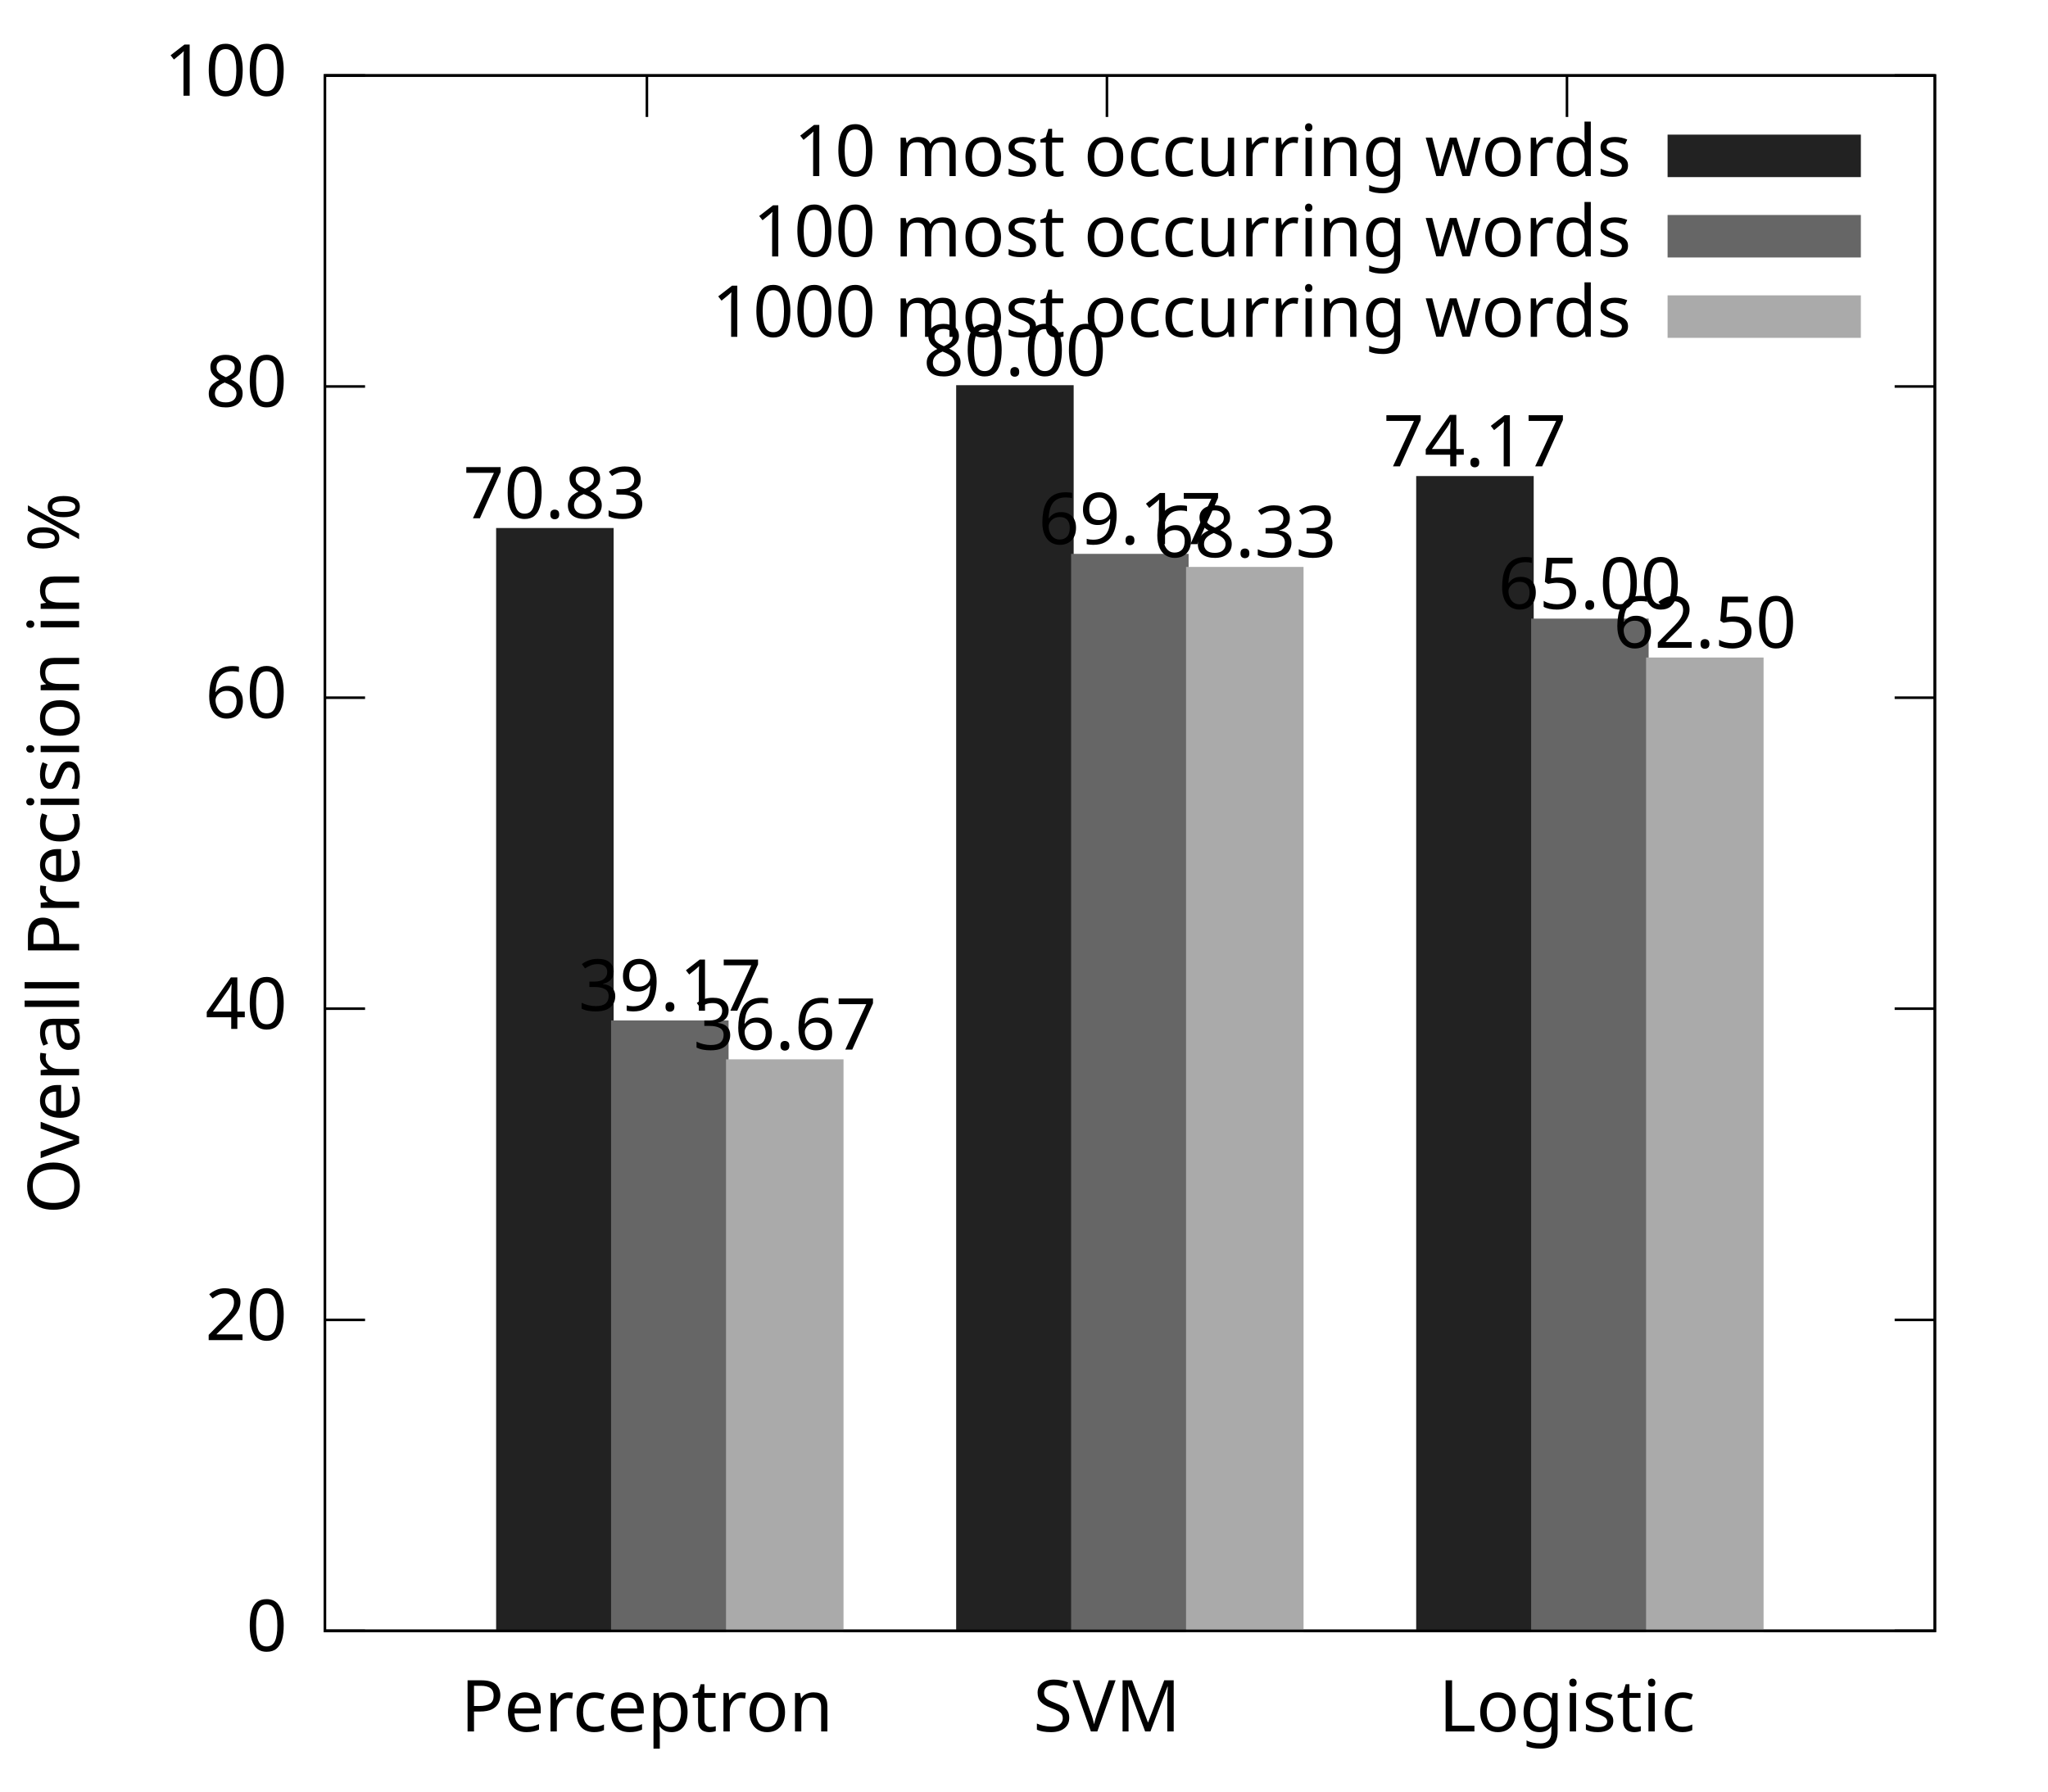
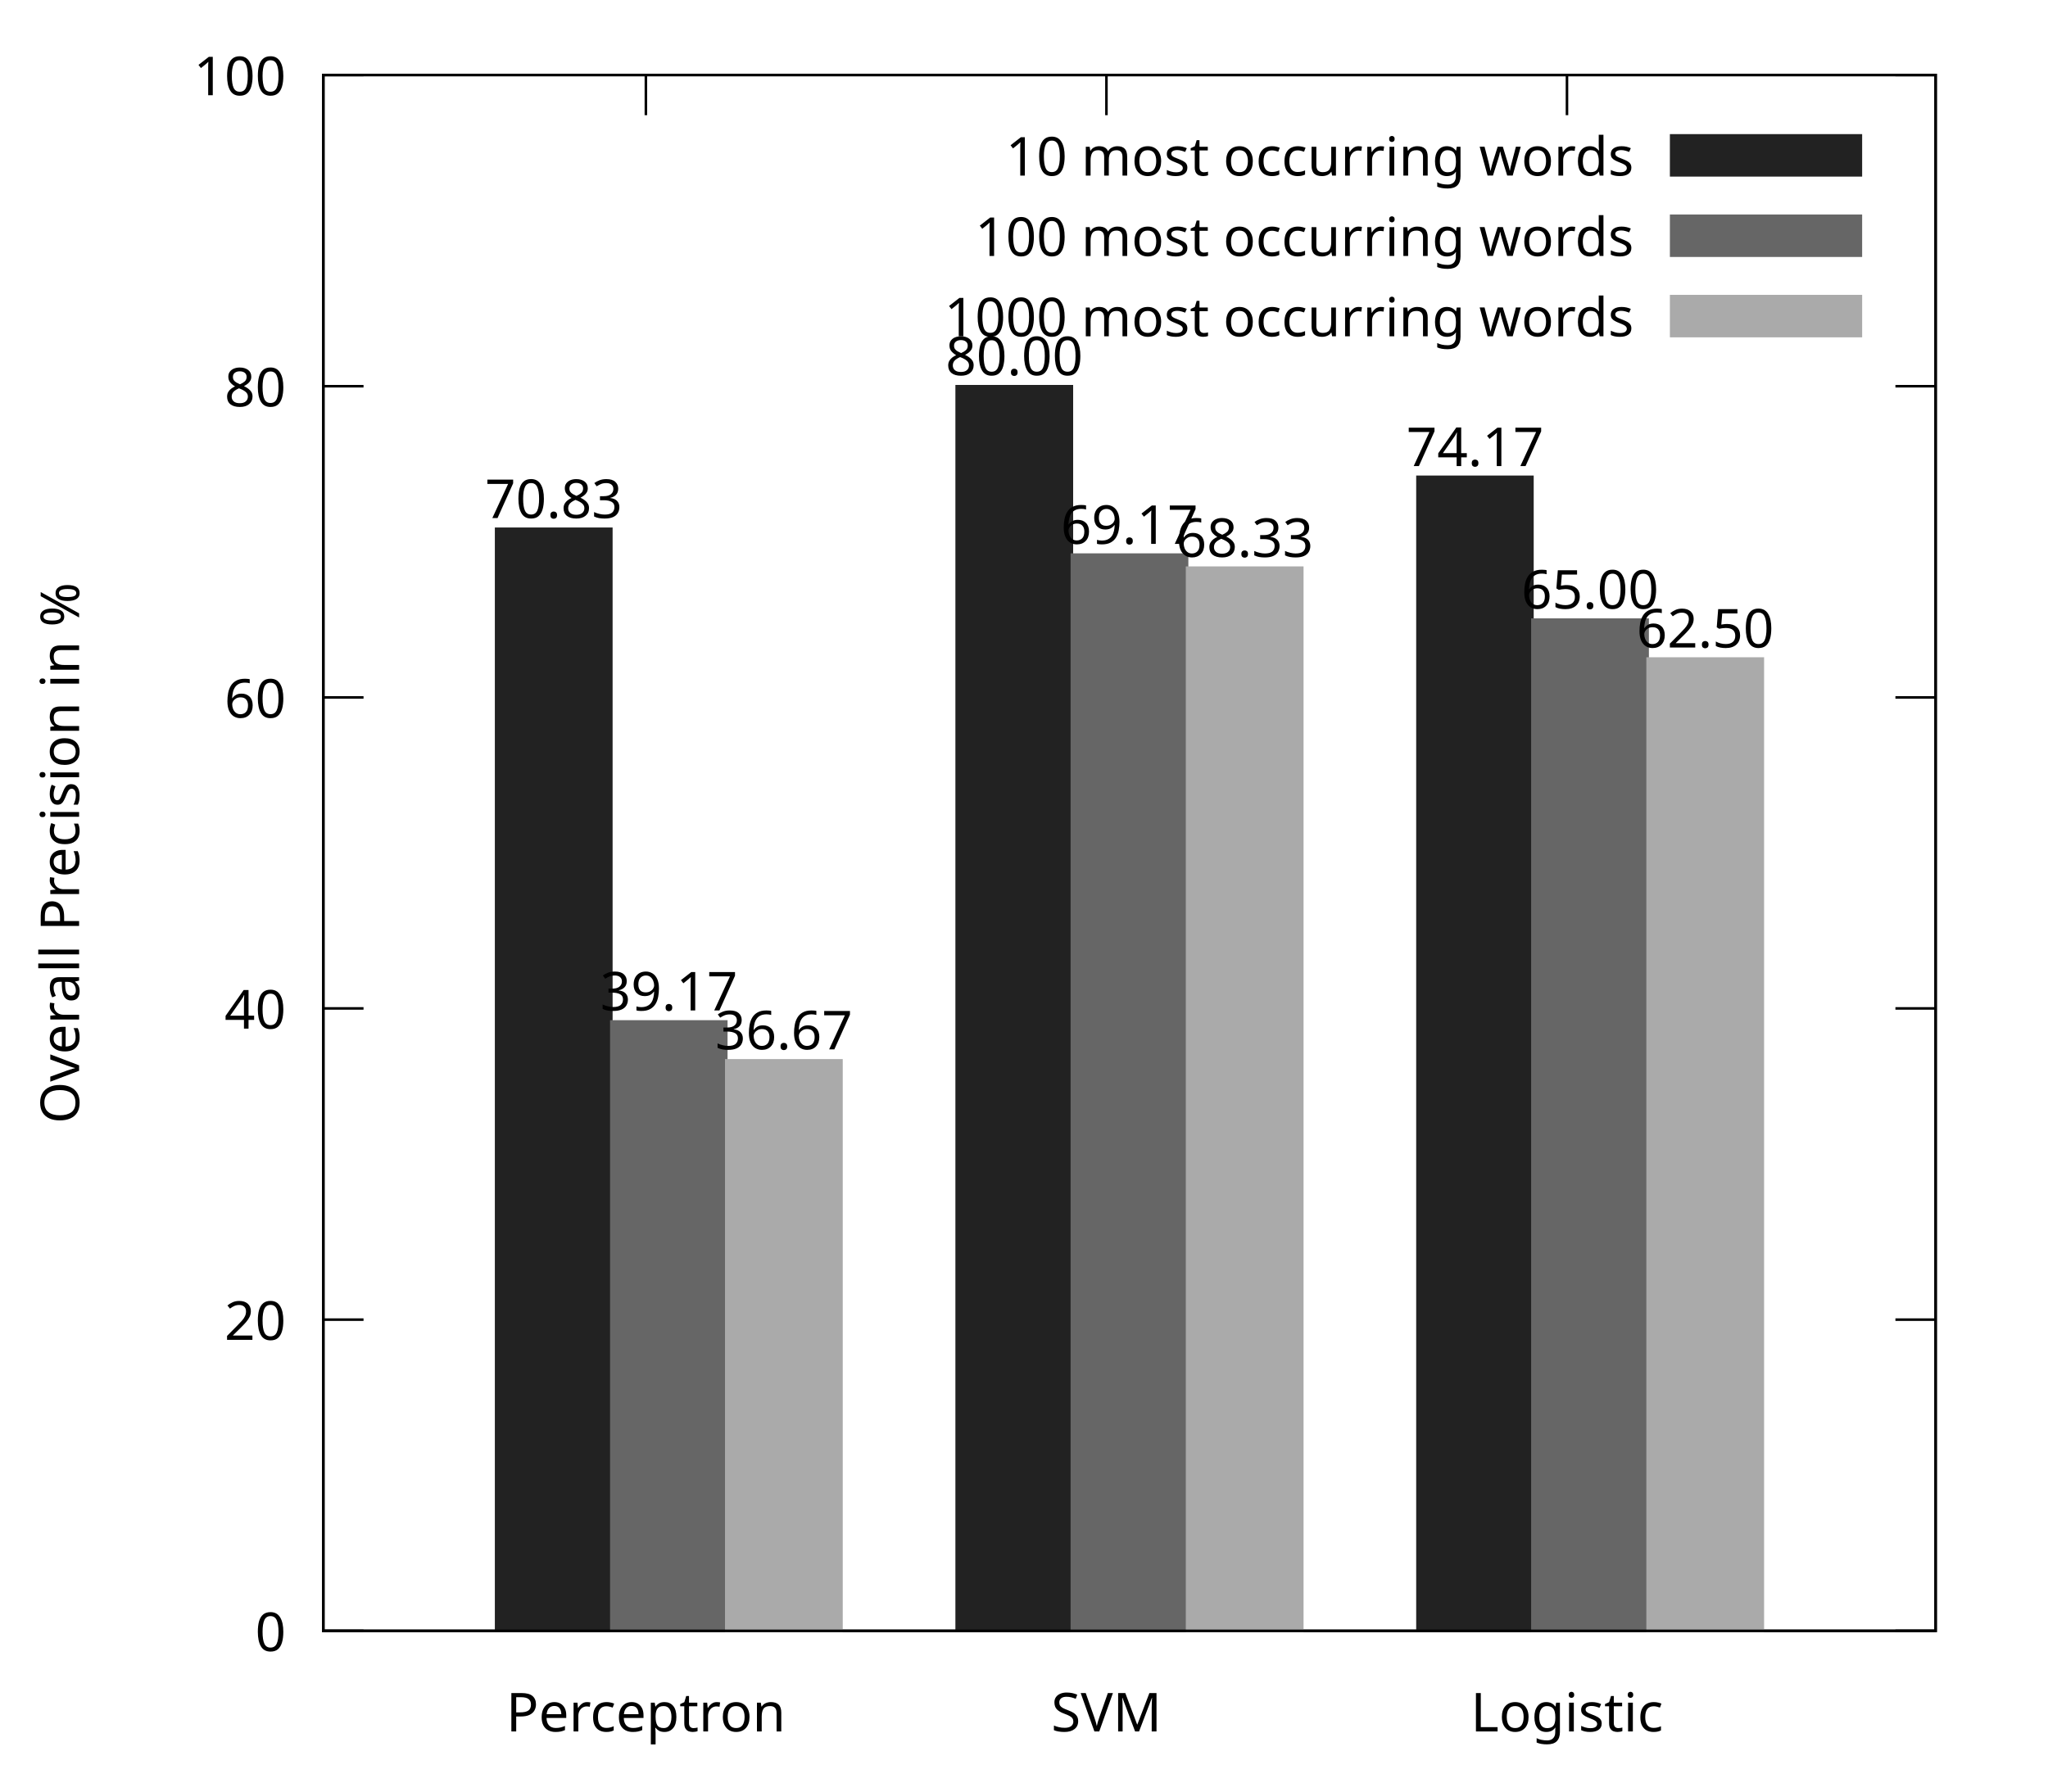
<svg xmlns="http://www.w3.org/2000/svg" xmlns:xlink="http://www.w3.org/1999/xlink" width="800" height="700" viewBox="0 0 800 700">
  <g id="gnuplot_canvas">
    <rect x="0" y="0" width="800" height="700" fill="none" />
    <defs>
      <circle id="gpDot" r="0.5" stroke-width="0.5" />
      <path id="gpPt0" stroke-width="0.127" stroke="currentColor" d="M-1,0 h2 M0,-1 v2" />
      <path id="gpPt1" stroke-width="0.127" stroke="currentColor" d="M-1,-1 L1,1 M1,-1 L-1,1" />
      <path id="gpPt2" stroke-width="0.127" stroke="currentColor" d="M-1,0 L1,0 M0,-1 L0,1 M-1,-1 L1,1 M-1,1 L1,-1" />
      <rect id="gpPt3" stroke-width="0.127" stroke="currentColor" x="-1" y="-1" width="2" height="2" />
      <rect id="gpPt4" stroke-width="0.127" stroke="currentColor" fill="currentColor" x="-1" y="-1" width="2" height="2" />
      <circle id="gpPt5" stroke-width="0.127" stroke="currentColor" cx="0" cy="0" r="1" />
      <use xlink:href="#gpPt5" id="gpPt6" fill="currentColor" stroke="none" />
      <path id="gpPt7" stroke-width="0.127" stroke="currentColor" d="M0,-1.33 L-1.33,0.67 L1.33,0.67 z" />
      <use xlink:href="#gpPt7" id="gpPt8" fill="currentColor" stroke="none" />
      <use xlink:href="#gpPt7" id="gpPt9" stroke="currentColor" transform="rotate(180)" />
      <use xlink:href="#gpPt9" id="gpPt10" fill="currentColor" stroke="none" />
      <use xlink:href="#gpPt3" id="gpPt11" stroke="currentColor" transform="rotate(45)" />
      <use xlink:href="#gpPt11" id="gpPt12" fill="currentColor" stroke="none" />
+       <path id="gpPt13" stroke-width="0.127" stroke="currentColor" d="M0,1.330 L1.265,0.411 L0.782,-1.067 L-0.782,-1.076 L-1.265,0.411 z" />
+       <use xlink:href="#gpPt13" id="gpPt14" fill="currentColor" stroke="none" />
+       <filter id="textbox" filterUnits="objectBoundingBox" x="0" y="0" height="1" width="1">
+         <feFlood flood-color="white" flood-opacity="1" result="bgnd" />
+         <feComposite in="SourceGraphic" in2="bgnd" operator="atop" />
+       </filter>
+       <filter id="greybox" filterUnits="objectBoundingBox" x="0" y="0" height="1" width="1">
+         <feFlood flood-color="lightgrey" flood-opacity="1" result="grey" />
+         <feComposite in="SourceGraphic" in2="grey" operator="atop" />
+       </filter>
    </defs>
-     <g style="fill:none; color:white; stroke:black; stroke-width:1.00; stroke-linecap:butt; stroke-linejoin:miter">
- </g>
-     <g style="fill:none; color:black; stroke:currentColor; stroke-width:1.00; stroke-linecap:butt; stroke-linejoin:miter">
-       <path stroke="black" d="M126.9,637.2 L142.6,637.2 M755.8,637.2 L740.1,637.2  h0.01" />
-       <g transform="translate(112.2,645.1)" style="stroke:none; fill:black; font-family:Verdana; font-size:21.00pt; text-anchor:end">
-         <text> 0</text>
-       </g>
-       <path stroke="black" d="M126.9,515.7 L142.6,515.7 M755.8,515.7 L740.1,515.7  h0.01" />
-       <g transform="translate(112.2,523.6)" style="stroke:none; fill:black; font-family:Verdana; font-size:21.00pt; text-anchor:end">
-         <text> 20</text>
-       </g>
-       <path stroke="black" d="M126.9,394.1 L142.6,394.1 M755.8,394.1 L740.1,394.1  h0.01" />
-       <g transform="translate(112.2,402.0)" style="stroke:none; fill:black; font-family:Verdana; font-size:21.00pt; text-anchor:end">
-         <text> 40</text>
-       </g>
-       <path stroke="black" d="M126.9,272.6 L142.6,272.6 M755.8,272.6 L740.1,272.6  h0.01" />
-       <g transform="translate(112.2,280.5)" style="stroke:none; fill:black; font-family:Verdana; font-size:21.00pt; text-anchor:end">
-         <text> 60</text>
-       </g>
-       <path stroke="black" d="M126.9,151.0 L142.6,151.0 M755.8,151.0 L740.1,151.0  h0.01" />
-       <g transform="translate(112.2,158.9)" style="stroke:none; fill:black; font-family:Verdana; font-size:21.00pt; text-anchor:end">
-         <text> 80</text>
-       </g>
-       <path stroke="black" d="M126.9,29.5 L142.6,29.5 M755.8,29.5 L740.1,29.5  h0.01" />
-       <g transform="translate(112.2,37.4)" style="stroke:none; fill:black; font-family:Verdana; font-size:21.00pt; text-anchor:end">
-         <text> 100</text>
-       </g>
-       <path stroke="black" d="M252.7,637.2 L252.7,621.5 M252.7,29.5 L252.7,45.2  h0.01" />
-       <g transform="translate(252.7,676.5)" style="stroke:none; fill:black; font-family:Verdana; font-size:21.00pt; text-anchor:middle">
-         <text>Perceptron</text>
-       </g>
-       <path stroke="black" d="M432.4,637.2 L432.4,621.5 M432.4,29.5 L432.4,45.2  h0.01" />
-       <g transform="translate(432.4,676.5)" style="stroke:none; fill:black; font-family:Verdana; font-size:21.00pt; text-anchor:middle">
-         <text>SVM</text>
-       </g>
-       <path stroke="black" d="M612.1,637.2 L612.1,621.5 M612.1,29.5 L612.1,45.2  h0.01" />
-       <g transform="translate(612.1,676.5)" style="stroke:none; fill:black; font-family:Verdana; font-size:21.00pt; text-anchor:middle">
-         <text>Logistic</text>
-       </g>
-       <path stroke="black" d="M126.9,29.5 L126.9,637.2 L755.8,637.2 L755.8,29.5 L126.9,29.5 Z  h0.01" />
-       <g transform="translate(30.9,333.4) rotate(270)" style="stroke:none; fill:black; font-family:Verdana; font-size:21.00pt; text-anchor:middle">
-         <text>Overall Precision in %</text>
-       </g>
-     </g>
+     <g fill="none" color="white" stroke="black" stroke-width="1.00" stroke-linecap="butt" stroke-linejoin="miter">
+ </g>
+     <g fill="none" color="black" stroke="currentColor" stroke-width="1.00" stroke-linecap="butt" stroke-linejoin="miter">
+       <path stroke="black" d="M126.3,637.2 L142.0,637.2 M756.1,637.2 L740.4,637.2  " />
+       <g transform="translate(111.7,645.1)" stroke="none" fill="black" font-family="Verdana" font-size="21.00" text-anchor="end">
+         <text>
+           <tspan font-family="Verdana"> 0</tspan>
+         </text>
+       </g>
+     </g>
+     <g fill="none" color="black" stroke="currentColor" stroke-width="1.00" stroke-linecap="butt" stroke-linejoin="miter">
+       <path stroke="black" d="M126.3,515.6 L142.0,515.6 M756.1,515.6 L740.4,515.6  " />
+       <g transform="translate(111.7,523.5)" stroke="none" fill="black" font-family="Verdana" font-size="21.00" text-anchor="end">
+         <text>
+           <tspan font-family="Verdana"> 20</tspan>
+         </text>
+       </g>
+     </g>
+     <g fill="none" color="black" stroke="currentColor" stroke-width="1.00" stroke-linecap="butt" stroke-linejoin="miter">
+       <path stroke="black" d="M126.3,394.0 L142.0,394.0 M756.1,394.0 L740.4,394.0  " />
+       <g transform="translate(111.7,401.9)" stroke="none" fill="black" font-family="Verdana" font-size="21.00" text-anchor="end">
+         <text>
+           <tspan font-family="Verdana"> 40</tspan>
+         </text>
+       </g>
+     </g>
+     <g fill="none" color="black" stroke="currentColor" stroke-width="1.00" stroke-linecap="butt" stroke-linejoin="miter">
+       <path stroke="black" d="M126.3,272.5 L142.0,272.5 M756.1,272.5 L740.4,272.5  " />
+       <g transform="translate(111.7,280.4)" stroke="none" fill="black" font-family="Verdana" font-size="21.00" text-anchor="end">
+         <text>
+           <tspan font-family="Verdana"> 60</tspan>
+         </text>
+       </g>
+     </g>
+     <g fill="none" color="black" stroke="currentColor" stroke-width="1.00" stroke-linecap="butt" stroke-linejoin="miter">
+       <path stroke="black" d="M126.3,150.9 L142.0,150.9 M756.1,150.9 L740.4,150.9  " />
+       <g transform="translate(111.7,158.8)" stroke="none" fill="black" font-family="Verdana" font-size="21.00" text-anchor="end">
+         <text>
+           <tspan font-family="Verdana"> 80</tspan>
+         </text>
+       </g>
+     </g>
+     <g fill="none" color="black" stroke="currentColor" stroke-width="1.00" stroke-linecap="butt" stroke-linejoin="miter">
+       <path stroke="black" d="M126.3,29.3 L142.0,29.3 M756.1,29.3 L740.4,29.3  " />
+       <g transform="translate(111.7,37.2)" stroke="none" fill="black" font-family="Verdana" font-size="21.00" text-anchor="end">
+         <text>
+           <tspan font-family="Verdana"> 100</tspan>
+         </text>
+       </g>
+     </g>
+     <g fill="none" color="black" stroke="currentColor" stroke-width="1.00" stroke-linecap="butt" stroke-linejoin="miter">
+       <path stroke="black" d="M252.3,637.2 L252.3,621.5 M252.3,29.3 L252.3,45.0  " />
+       <g transform="translate(252.3,676.5)" stroke="none" fill="black" font-family="Verdana" font-size="21.00" text-anchor="middle">
+         <text>
+           <tspan font-family="Verdana">Perceptron</tspan>
+         </text>
+       </g>
+     </g>
+     <g fill="none" color="black" stroke="currentColor" stroke-width="1.00" stroke-linecap="butt" stroke-linejoin="miter">
+       <path stroke="black" d="M432.2,637.2 L432.2,621.5 M432.2,29.3 L432.2,45.0  " />
+       <g transform="translate(432.2,676.5)" stroke="none" fill="black" font-family="Verdana" font-size="21.00" text-anchor="middle">
+         <text>
+           <tspan font-family="Verdana">SVM</tspan>
+         </text>
+       </g>
+     </g>
+     <g fill="none" color="black" stroke="currentColor" stroke-width="1.00" stroke-linecap="butt" stroke-linejoin="miter">
+       <path stroke="black" d="M612.1,637.2 L612.1,621.5 M612.1,29.3 L612.1,45.0  " />
+       <g transform="translate(612.1,676.5)" stroke="none" fill="black" font-family="Verdana" font-size="21.00" text-anchor="middle">
+         <text>
+           <tspan font-family="Verdana">Logistic</tspan>
+         </text>
+       </g>
+     </g>
+     <g fill="none" color="black" stroke="currentColor" stroke-width="1.00" stroke-linecap="butt" stroke-linejoin="miter">
+ </g>
+     <g fill="none" color="black" stroke="currentColor" stroke-width="1.00" stroke-linecap="butt" stroke-linejoin="miter">
+       <path stroke="black" d="M126.3,29.3 L126.3,637.2 L756.1,637.2 L756.1,29.3 L126.3,29.3 Z  " />
+     </g>
+     <g fill="none" color="black" stroke="currentColor" stroke-width="1.00" stroke-linecap="butt" stroke-linejoin="miter">
+       <g transform="translate(30.9,333.3) rotate(270)" stroke="none" fill="black" font-family="Verdana" font-size="21.00" text-anchor="middle">
+         <text>
+           <tspan font-family="Verdana">Overall Precision in %</tspan>
+         </text>
+       </g>
+     </g>
+     <g fill="none" color="black" stroke="currentColor" stroke-width="1.00" stroke-linecap="butt" stroke-linejoin="miter">
+ </g>
    <g id="gnuplot_plot_1">
-       <g style="fill:none; color:red; stroke:currentColor; stroke-width:1.00; stroke-linecap:butt; stroke-linejoin:miter">
-         <g transform="translate(637.2,68.8)" style="stroke:none; fill:black; font-family:Verdana; font-size:21.00pt; text-anchor:end">
-           <text>10 most occurring words</text>
-         </g>
-         <g style="stroke:none; shape-rendering:crispEdges">
-           <polygon fill="rgb( 34,  34,  34)" points="651.9,68.7 726.4,68.7 726.4,53.0 651.9,53.0 " />
-         </g>
-         <path stroke="rgb( 34,  34,  34)" d="M651.9,68.7 L726.4,68.7 L726.4,53.1 L651.9,53.1 L651.9,68.7 Z  h0.01" />
-         <g style="stroke:none; shape-rendering:crispEdges">
-           <polygon fill="rgb( 34,  34,  34)" points="194.3,637.2 239.3,637.2 239.3,206.7 194.3,206.7 " />
-         </g>
-         <path stroke="rgb( 34,  34,  34)" d="M194.3,637.2 L194.3,206.8 L239.2,206.8 L239.2,637.2 L194.3,637.2 Z  h0.01" />
-         <g style="stroke:none; shape-rendering:crispEdges">
-           <polygon fill="rgb( 34,  34,  34)" points="374.0,637.2 419.0,637.2 419.0,150.9 374.0,150.9 " />
-         </g>
-         <path stroke="rgb( 34,  34,  34)" d="M374.0,637.2 L374.0,151.0 L418.9,151.0 L418.9,637.2 L374.0,637.2 Z  h0.01" />
-         <g style="stroke:none; shape-rendering:crispEdges">
-           <polygon fill="rgb( 34,  34,  34)" points="553.7,637.2 598.7,637.2 598.7,186.4 553.7,186.4 " />
-         </g>
-         <path stroke="rgb( 34,  34,  34)" d="M553.7,637.2 L553.7,186.5 L598.6,186.5 L598.6,637.2 L553.7,637.2 Z  h0.01" />
+       <g fill="none" color="black" stroke="currentColor" stroke-width="1.00" stroke-linecap="butt" stroke-linejoin="miter">
+         <g transform="translate(638.2,68.6)" stroke="none" fill="black" font-family="Verdana" font-size="21.00" text-anchor="end">
+           <text>
+             <tspan font-family="Verdana">10 most occurring words</tspan>
+           </text>
+         </g>
+       </g>
+       <g fill="none" color="black" stroke="currentColor" stroke-width="1.00" stroke-linecap="butt" stroke-linejoin="miter">
+         <g stroke="none" shape-rendering="crispEdges">
+           <polygon fill="rgb( 34,  34,  34)" points="652.8,68.5 726.9,68.5 726.9,52.8 652.8,52.8 " />
+         </g>
+         <path stroke="rgb( 34,  34,  34)" d="M652.8,68.5 L726.9,68.5 L726.9,52.9 L652.8,52.9 L652.8,68.5 Z  " />
+       </g>
+       <g fill="none" color="black" stroke="currentColor" stroke-width="1.00" stroke-linecap="butt" stroke-linejoin="miter">
+         <g stroke="none" shape-rendering="crispEdges">
+           <polygon fill="rgb( 34,  34,  34)" points="193.8,637.2 238.9,637.2 238.9,206.5 193.8,206.5 " />
+         </g>
+         <path stroke="rgb( 34,  34,  34)" d="M193.8,637.2 L193.8,206.6 L238.8,206.6 L238.8,637.2 L193.8,637.2 Z  " />
+         <g stroke="none" shape-rendering="crispEdges">
+           <polygon fill="rgb( 34,  34,  34)" points="373.7,637.2 418.8,637.2 418.8,150.8 373.7,150.8 " />
+         </g>
+         <path stroke="rgb( 34,  34,  34)" d="M373.7,637.2 L373.7,150.9 L418.7,150.9 L418.7,637.2 L373.7,637.2 Z  " />
+         <g stroke="none" shape-rendering="crispEdges">
+           <polygon fill="rgb( 34,  34,  34)" points="553.7,637.2 598.7,637.2 598.7,186.2 553.7,186.2 " />
+         </g>
+         <path stroke="rgb( 34,  34,  34)" d="M553.7,637.2 L553.7,186.3 L598.6,186.3 L598.6,637.2 L553.7,637.2 Z  " />
      </g>
    </g>
    <g id="gnuplot_plot_2">
-       <g style="fill:none; color:green; stroke:currentColor; stroke-width:1.00; stroke-linecap:butt; stroke-linejoin:miter">
- </g>
-       <g style="fill:none; color:black; stroke:currentColor; stroke-width:1.00; stroke-linecap:butt; stroke-linejoin:miter">
-         <g transform="translate(216.7,202.5)" style="stroke:none; fill:black; font-family:Verdana; font-size:21.00pt; text-anchor:middle">
-           <text>70.83</text>
-         </g>
-         <g transform="translate(396.4,146.8)" style="stroke:none; fill:black; font-family:Verdana; font-size:21.00pt; text-anchor:middle">
-           <text>80.00</text>
-         </g>
-         <g transform="translate(576.1,182.2)" style="stroke:none; fill:black; font-family:Verdana; font-size:21.00pt; text-anchor:middle">
-           <text>74.17</text>
+       <g fill="none" color="black" stroke="currentColor" stroke-width="1.00" stroke-linecap="butt" stroke-linejoin="miter">
+         <g transform="translate(216.3,202.4)" stroke="none" fill="black" font-family="Verdana" font-size="21.00" text-anchor="middle">
+           <text>
+             <tspan font-family="Verdana">70.83</tspan>
+           </text>
+         </g>
+         <g transform="translate(396.2,146.6)" stroke="none" fill="black" font-family="Verdana" font-size="21.00" text-anchor="middle">
+           <text>
+             <tspan font-family="Verdana">80.00</tspan>
+           </text>
+         </g>
+         <g transform="translate(576.2,182.1)" stroke="none" fill="black" font-family="Verdana" font-size="21.00" text-anchor="middle">
+           <text>
+             <tspan font-family="Verdana">74.17</tspan>
+           </text>
        </g>
      </g>
    </g>
    <g id="gnuplot_plot_3">
-       <g style="fill:none; color:blue; stroke:currentColor; stroke-width:1.00; stroke-linecap:butt; stroke-linejoin:miter">
-         <g transform="translate(637.2,100.2)" style="stroke:none; fill:black; font-family:Verdana; font-size:21.00pt; text-anchor:end">
-           <text>100 most occurring words</text>
-         </g>
-         <g style="stroke:none; shape-rendering:crispEdges">
-           <polygon fill="rgb(102, 102, 102)" points="651.9,100.1 726.4,100.1 726.4,84.4 651.9,84.4 " />
-         </g>
-         <path stroke="rgb(102, 102, 102)" d="M651.9,100.1 L726.4,100.1 L726.4,84.5 L651.9,84.5 L651.9,100.1 Z  h0.01" />
-         <g style="stroke:none; shape-rendering:crispEdges">
-           <polygon fill="rgb(102, 102, 102)" points="239.2,637.2 284.2,637.2 284.2,399.1 239.2,399.1 " />
-         </g>
-         <path stroke="rgb(102, 102, 102)" d="M239.2,637.2 L239.2,399.2 L284.1,399.2 L284.1,637.2 L239.2,637.2 Z  h0.01" />
-         <g style="stroke:none; shape-rendering:crispEdges">
-           <polygon fill="rgb(102, 102, 102)" points="418.9,637.2 463.9,637.2 463.9,216.8 418.9,216.8 " />
-         </g>
-         <path stroke="rgb(102, 102, 102)" d="M418.9,637.2 L418.9,216.9 L463.8,216.9 L463.8,637.2 L418.9,637.2 Z  h0.01" />
-         <g style="stroke:none; shape-rendering:crispEdges">
-           <polygon fill="rgb(102, 102, 102)" points="598.6,637.2 643.6,637.2 643.6,242.1 598.6,242.1 " />
-         </g>
-         <path stroke="rgb(102, 102, 102)" d="M598.6,637.2 L598.6,242.2 L643.5,242.2 L643.5,637.2 L598.6,637.2 Z  h0.01" />
+       <g fill="none" color="black" stroke="currentColor" stroke-width="1.00" stroke-linecap="butt" stroke-linejoin="miter">
+         <g transform="translate(638.2,100.0)" stroke="none" fill="black" font-family="Verdana" font-size="21.00" text-anchor="end">
+           <text>
+             <tspan font-family="Verdana">100 most occurring words</tspan>
+           </text>
+         </g>
+       </g>
+       <g fill="none" color="black" stroke="currentColor" stroke-width="1.00" stroke-linecap="butt" stroke-linejoin="miter">
+         <g stroke="none" shape-rendering="crispEdges">
+           <polygon fill="rgb(102, 102, 102)" points="652.8,99.9 726.9,99.9 726.9,84.2 652.8,84.2 " />
+         </g>
+         <path stroke="rgb(102, 102, 102)" d="M652.8,99.9 L726.9,99.9 L726.9,84.3 L652.8,84.3 L652.8,99.9 Z  " />
+       </g>
+       <g fill="none" color="black" stroke="currentColor" stroke-width="1.00" stroke-linecap="butt" stroke-linejoin="miter">
+         <g stroke="none" shape-rendering="crispEdges">
+           <polygon fill="rgb(102, 102, 102)" points="238.8,637.2 283.8,637.2 283.8,399.0 238.8,399.0 " />
+         </g>
+         <path stroke="rgb(102, 102, 102)" d="M238.8,637.2 L238.8,399.1 L283.7,399.1 L283.7,637.2 L238.8,637.2 Z  " />
+         <g stroke="none" shape-rendering="crispEdges">
+           <polygon fill="rgb(102, 102, 102)" points="418.7,637.2 463.8,637.2 463.8,216.6 418.7,216.6 " />
+         </g>
+         <path stroke="rgb(102, 102, 102)" d="M418.7,637.2 L418.7,216.7 L463.7,216.7 L463.7,637.2 L418.7,637.2 Z  " />
+         <g stroke="none" shape-rendering="crispEdges">
+           <polygon fill="rgb(102, 102, 102)" points="598.6,637.2 643.7,637.2 643.7,242.0 598.6,242.0 " />
+         </g>
+         <path stroke="rgb(102, 102, 102)" d="M598.6,637.2 L598.6,242.1 L643.6,242.1 L643.6,637.2 L598.6,637.2 Z  " />
      </g>
    </g>
    <g id="gnuplot_plot_4">
-       <g style="fill:none; color:cyan; stroke:currentColor; stroke-width:1.00; stroke-linecap:butt; stroke-linejoin:miter">
- </g>
-       <g style="fill:none; color:black; stroke:currentColor; stroke-width:1.00; stroke-linecap:butt; stroke-linejoin:miter">
-         <g transform="translate(261.7,394.9)" style="stroke:none; fill:black; font-family:Verdana; font-size:21.00pt; text-anchor:middle">
-           <text>39.17</text>
-         </g>
-         <g transform="translate(441.4,212.6)" style="stroke:none; fill:black; font-family:Verdana; font-size:21.00pt; text-anchor:middle">
-           <text>69.17</text>
-         </g>
-         <g transform="translate(621.0,237.9)" style="stroke:none; fill:black; font-family:Verdana; font-size:21.00pt; text-anchor:middle">
-           <text>65.00</text>
+       <g fill="none" color="black" stroke="currentColor" stroke-width="1.00" stroke-linecap="butt" stroke-linejoin="miter">
+         <g transform="translate(261.3,394.8)" stroke="none" fill="black" font-family="Verdana" font-size="21.00" text-anchor="middle">
+           <text>
+             <tspan font-family="Verdana">39.17</tspan>
+           </text>
+         </g>
+         <g transform="translate(441.2,212.5)" stroke="none" fill="black" font-family="Verdana" font-size="21.00" text-anchor="middle">
+           <text>
+             <tspan font-family="Verdana">69.17</tspan>
+           </text>
+         </g>
+         <g transform="translate(621.1,237.8)" stroke="none" fill="black" font-family="Verdana" font-size="21.00" text-anchor="middle">
+           <text>
+             <tspan font-family="Verdana">65.00</tspan>
+           </text>
        </g>
      </g>
    </g>
    <g id="gnuplot_plot_5">
-       <g style="fill:none; color:#157545; stroke:currentColor; stroke-width:1.00; stroke-linecap:butt; stroke-linejoin:miter">
-         <g transform="translate(637.2,131.6)" style="stroke:none; fill:black; font-family:Verdana; font-size:21.00pt; text-anchor:end">
-           <text>1000 most occurring words</text>
-         </g>
-         <g style="stroke:none; shape-rendering:crispEdges">
-           <polygon fill="rgb(170, 170, 170)" points="651.9,131.5 726.4,131.5 726.4,115.8 651.9,115.8 " />
-         </g>
-         <path stroke="rgb(170, 170, 170)" d="M651.9,131.5 L726.4,131.5 L726.4,115.9 L651.9,115.9 L651.9,131.5 Z  h0.01" />
-         <g style="stroke:none; shape-rendering:crispEdges">
-           <polygon fill="rgb(170, 170, 170)" points="284.1,637.2 329.1,637.2 329.1,414.3 284.1,414.3 " />
-         </g>
-         <path stroke="rgb(170, 170, 170)" d="M284.1,637.2 L284.1,414.4 L329.0,414.4 L329.0,637.2 L284.1,637.2 Z  h0.01" />
-         <g style="stroke:none; shape-rendering:crispEdges">
-           <polygon fill="rgb(170, 170, 170)" points="463.8,637.2 508.8,637.2 508.8,221.9 463.8,221.9 " />
-         </g>
-         <path stroke="rgb(170, 170, 170)" d="M463.8,637.2 L463.8,222.0 L508.7,222.0 L508.7,637.2 L463.8,637.2 Z  h0.01" />
-         <g style="stroke:none; shape-rendering:crispEdges">
-           <polygon fill="rgb(170, 170, 170)" points="643.5,637.2 688.5,637.2 688.5,257.3 643.5,257.3 " />
-         </g>
-         <path stroke="rgb(170, 170, 170)" d="M643.5,637.2 L643.5,257.4 L688.4,257.4 L688.4,637.2 L643.5,637.2 Z  h0.01" />
+       <g fill="none" color="black" stroke="currentColor" stroke-width="1.00" stroke-linecap="butt" stroke-linejoin="miter">
+         <g transform="translate(638.2,131.4)" stroke="none" fill="black" font-family="Verdana" font-size="21.00" text-anchor="end">
+           <text>
+             <tspan font-family="Verdana">1000 most occurring words</tspan>
+           </text>
+         </g>
+       </g>
+       <g fill="none" color="black" stroke="currentColor" stroke-width="1.00" stroke-linecap="butt" stroke-linejoin="miter">
+         <g stroke="none" shape-rendering="crispEdges">
+           <polygon fill="rgb(170, 170, 170)" points="652.8,131.3 726.9,131.3 726.9,115.6 652.8,115.6 " />
+         </g>
+         <path stroke="rgb(170, 170, 170)" d="M652.8,131.3 L726.9,131.3 L726.9,115.7 L652.8,115.7 L652.8,131.3 Z  " />
+       </g>
+       <g fill="none" color="black" stroke="currentColor" stroke-width="1.00" stroke-linecap="butt" stroke-linejoin="miter">
+         <g stroke="none" shape-rendering="crispEdges">
+           <polygon fill="rgb(170, 170, 170)" points="283.7,637.2 328.8,637.2 328.8,414.2 283.7,414.2 " />
+         </g>
+         <path stroke="rgb(170, 170, 170)" d="M283.7,637.2 L283.7,414.3 L328.7,414.3 L328.7,637.2 L283.7,637.2 Z  " />
+         <g stroke="none" shape-rendering="crispEdges">
+           <polygon fill="rgb(170, 170, 170)" points="463.7,637.2 508.8,637.2 508.8,221.7 463.7,221.7 " />
+         </g>
+         <path stroke="rgb(170, 170, 170)" d="M463.7,637.2 L463.7,221.8 L508.7,221.8 L508.7,637.2 L463.7,637.2 Z  " />
+         <g stroke="none" shape-rendering="crispEdges">
+           <polygon fill="rgb(170, 170, 170)" points="643.6,637.2 688.7,637.2 688.7,257.2 643.6,257.2 " />
+         </g>
+         <path stroke="rgb(170, 170, 170)" d="M643.6,637.2 L643.6,257.3 L688.6,257.3 L688.6,637.2 L643.6,637.2 Z  " />
      </g>
    </g>
    <g id="gnuplot_plot_6">
-       <g style="fill:none; color:#000094; stroke:currentColor; stroke-width:1.00; stroke-linecap:butt; stroke-linejoin:miter">
- </g>
-       <g style="fill:none; color:black; stroke:currentColor; stroke-width:1.00; stroke-linecap:butt; stroke-linejoin:miter">
-         <g transform="translate(306.6,410.1)" style="stroke:none; fill:black; font-family:Verdana; font-size:21.00pt; text-anchor:middle">
-           <text>36.67</text>
-         </g>
-         <g transform="translate(486.3,217.7)" style="stroke:none; fill:black; font-family:Verdana; font-size:21.00pt; text-anchor:middle">
-           <text>68.33</text>
-         </g>
-         <g transform="translate(666.0,253.1)" style="stroke:none; fill:black; font-family:Verdana; font-size:21.00pt; text-anchor:middle">
-           <text>62.50</text>
-         </g>
-       </g>
-     </g>
-     <g style="fill:none; color:black; stroke:currentColor; stroke-width:1.00; stroke-linecap:butt; stroke-linejoin:miter">
-       <path stroke="black" d="M126.9,29.5 L126.9,637.2 L755.8,637.2 L755.8,29.5 L126.9,29.5 Z  h0.01" />
-     </g>
+       <g fill="none" color="black" stroke="currentColor" stroke-width="1.00" stroke-linecap="butt" stroke-linejoin="miter">
+         <g transform="translate(306.2,410.0)" stroke="none" fill="black" font-family="Verdana" font-size="21.00" text-anchor="middle">
+           <text>
+             <tspan font-family="Verdana">36.67</tspan>
+           </text>
+         </g>
+         <g transform="translate(486.2,217.6)" stroke="none" fill="black" font-family="Verdana" font-size="21.00" text-anchor="middle">
+           <text>
+             <tspan font-family="Verdana">68.33</tspan>
+           </text>
+         </g>
+         <g transform="translate(666.1,253.0)" stroke="none" fill="black" font-family="Verdana" font-size="21.00" text-anchor="middle">
+           <text>
+             <tspan font-family="Verdana">62.50</tspan>
+           </text>
+         </g>
+       </g>
+     </g>
+     <g fill="none" color="white" stroke="black" stroke-width="2.00" stroke-linecap="butt" stroke-linejoin="miter">
+ </g>
+     <g fill="none" color="black" stroke="currentColor" stroke-width="2.00" stroke-linecap="butt" stroke-linejoin="miter">
+ </g>
+     <g fill="none" color="black" stroke="black" stroke-width="1.00" stroke-linecap="butt" stroke-linejoin="miter">
+ </g>
+     <g fill="none" color="black" stroke="currentColor" stroke-width="1.00" stroke-linecap="butt" stroke-linejoin="miter">
+       <path stroke="black" d="M126.3,29.3 L126.3,637.2 L756.1,637.2 L756.1,29.3 L126.3,29.3 Z  " />
+     </g>
+     <g fill="none" color="black" stroke="currentColor" stroke-width="1.00" stroke-linecap="butt" stroke-linejoin="miter">
+ </g>
  </g>
</svg>
